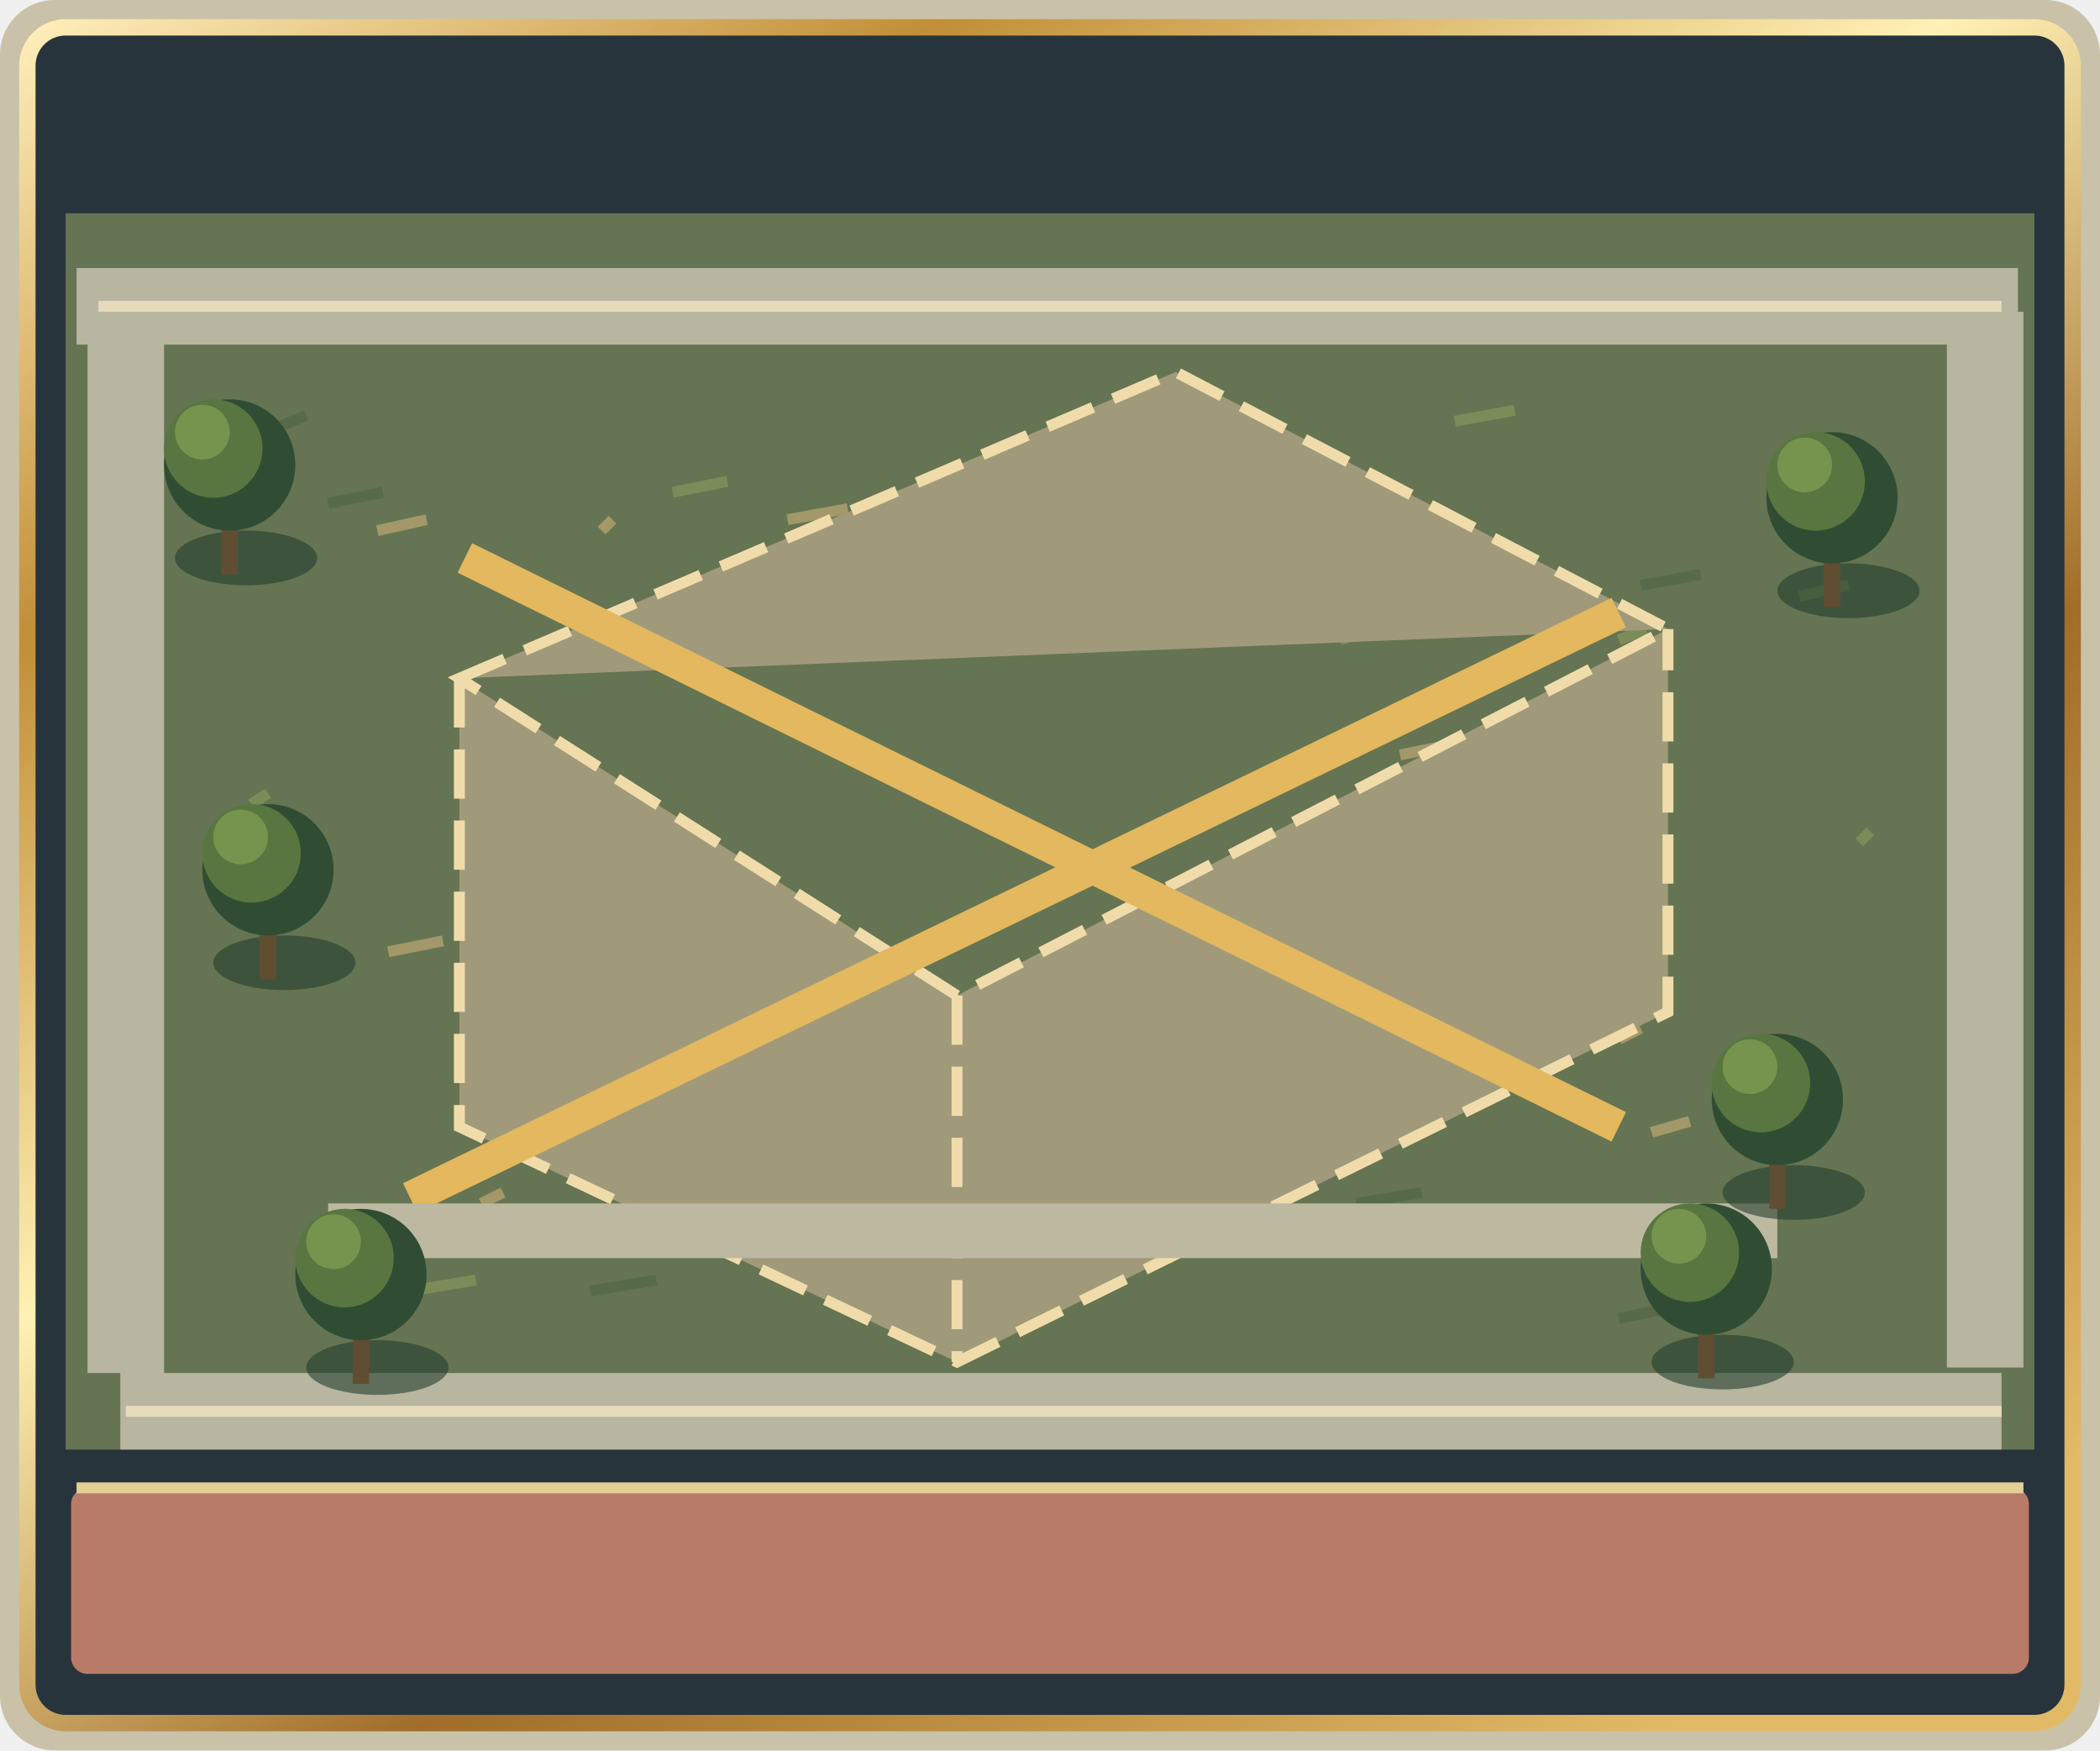
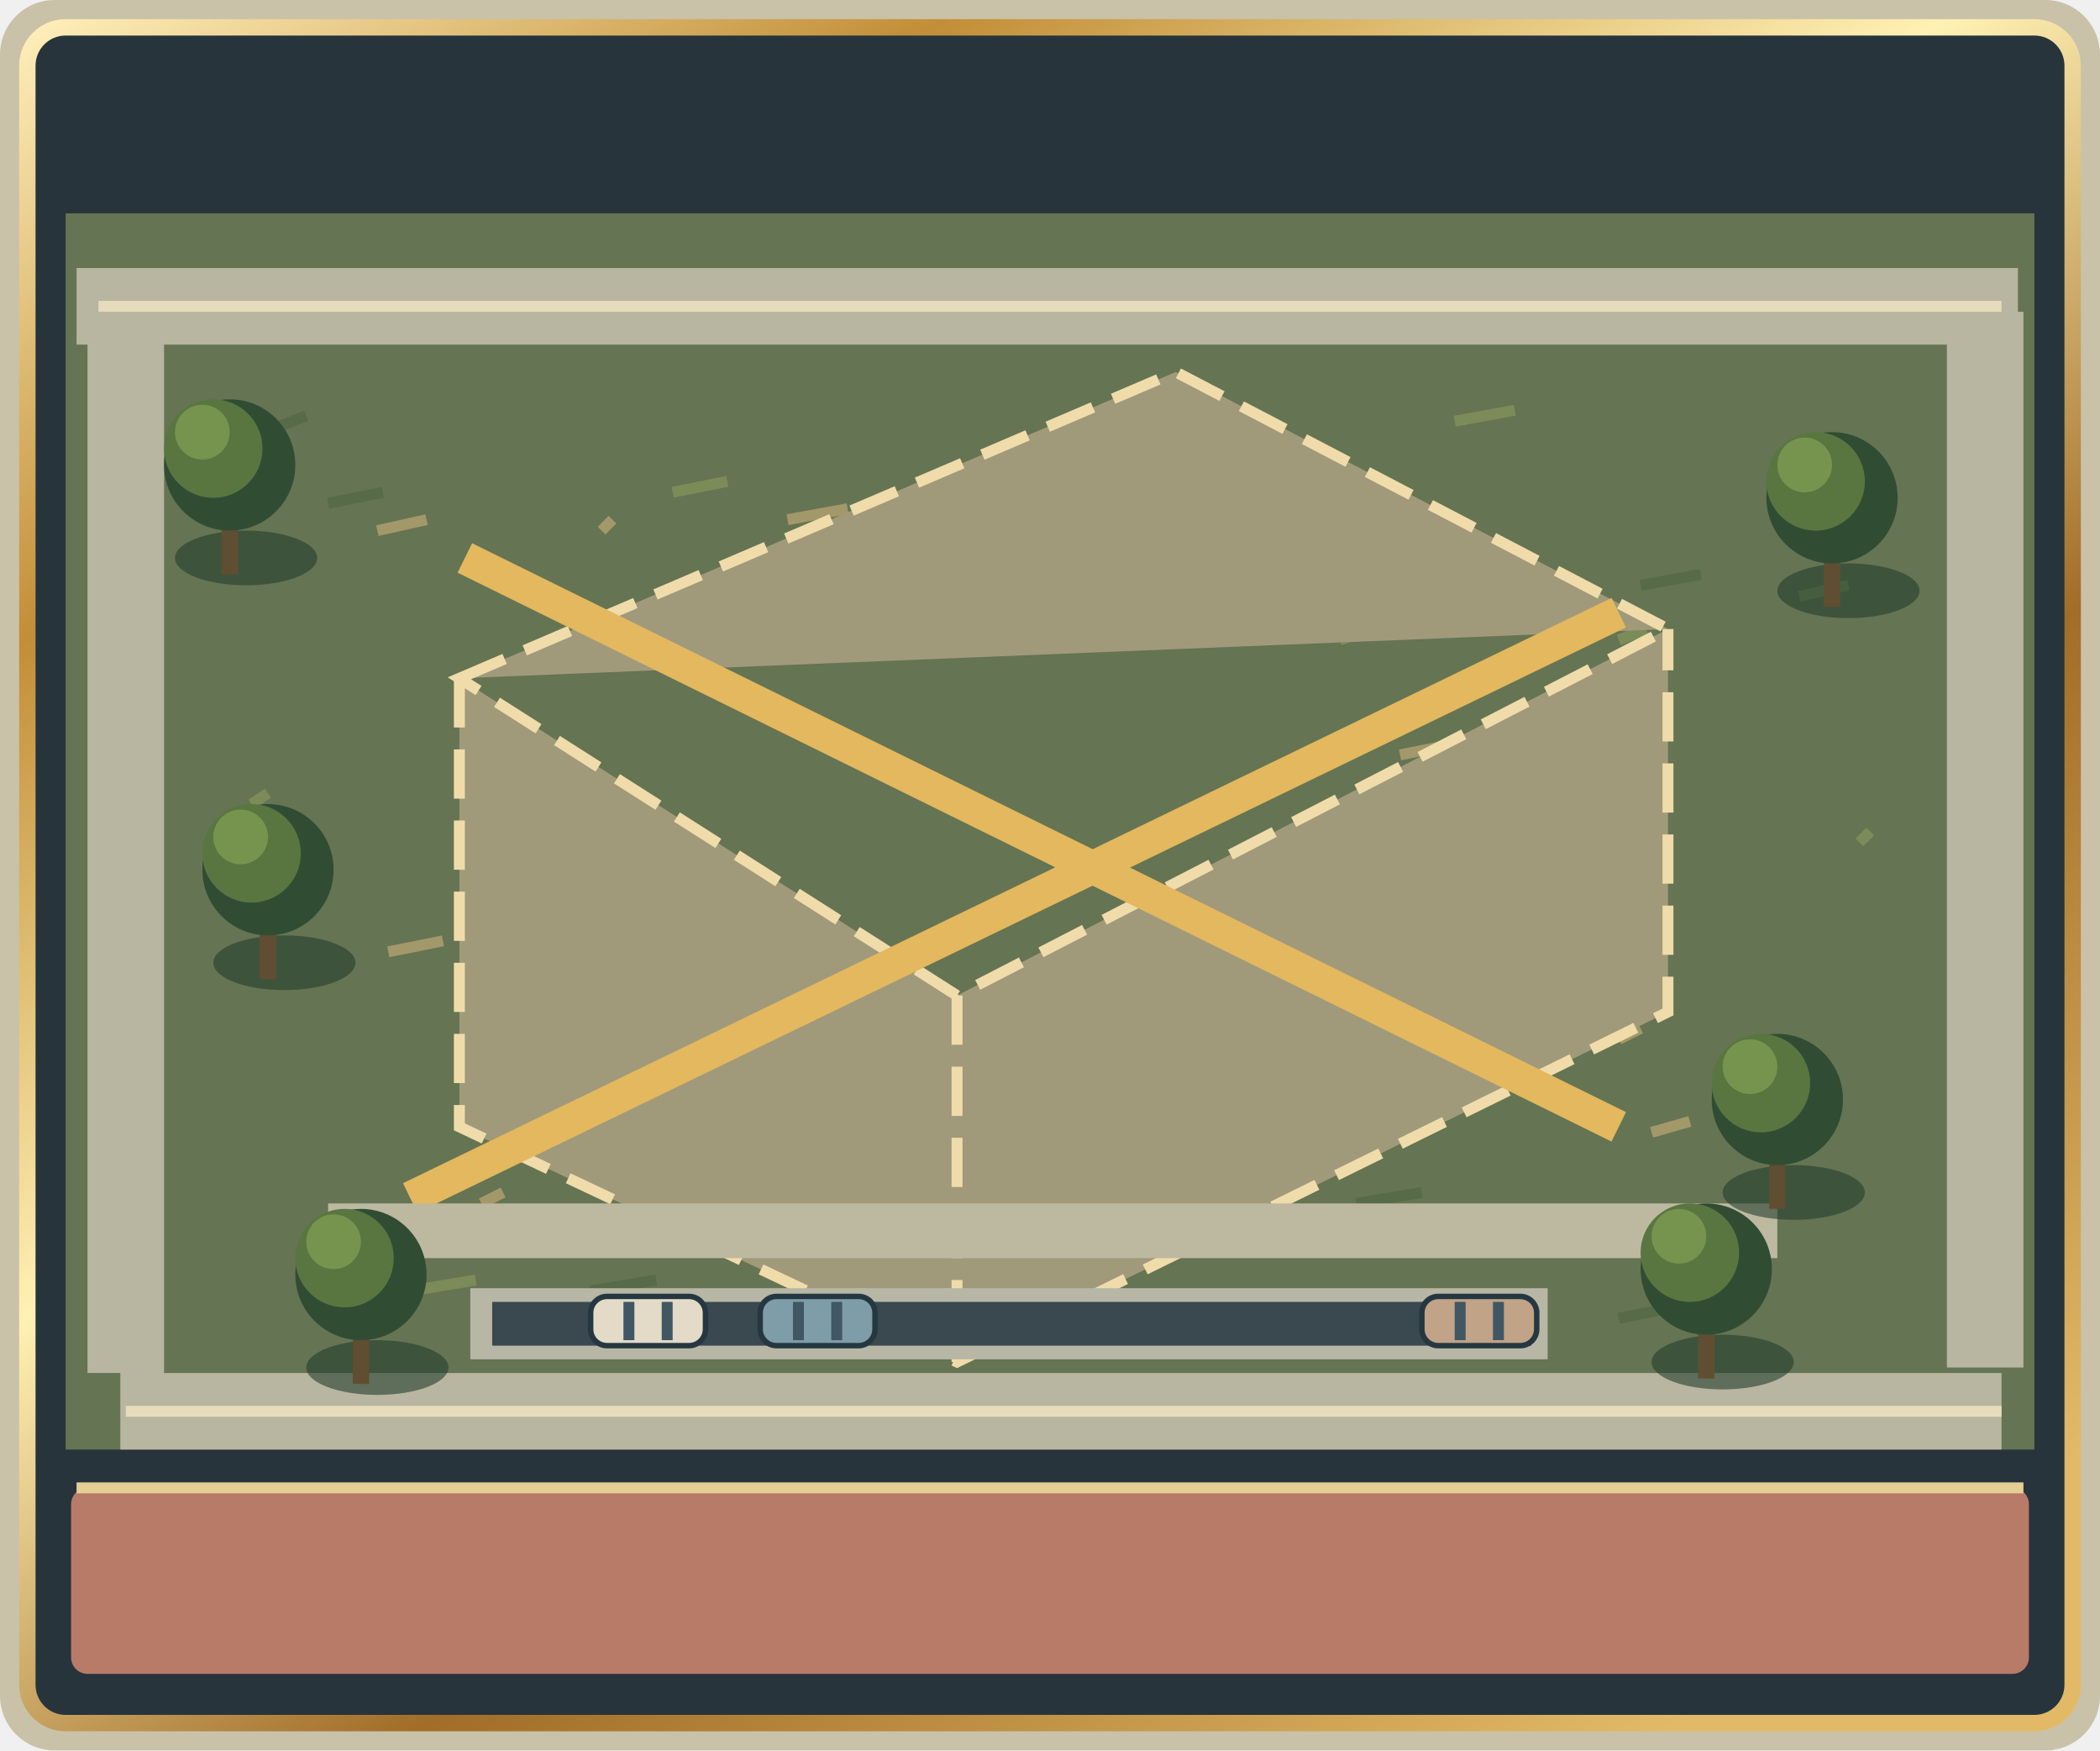
<svg xmlns="http://www.w3.org/2000/svg" viewBox="0 0 384 320" role="img" aria-label="Стадия строительства">
  <defs>
    <linearGradient id="gold" x2="0.8" y2="1">
      <stop stop-color="#fff0bc" />
      <stop offset=".22" stop-color="#c28e37" />
      <stop offset=".46" stop-color="#fff1b4" />
      <stop offset=".7" stop-color="#a16d28" />
      <stop offset="1" stop-color="#e2ba67" />
    </linearGradient>
    <linearGradient id="cream" x2="1" y2="1">
      <stop stop-color="#fff5d7" />
      <stop offset=".5" stop-color="#e8d3a0" />
      <stop offset="1" stop-color="#f7e9c8" />
    </linearGradient>
    <linearGradient id="navy" x2=".7" y2="1">
      <stop stop-color="#263b49" />
      <stop offset="1" stop-color="#06121e" />
    </linearGradient>
    <linearGradient id="glass" x2="1" y2="1">
      <stop stop-color="#d4e9e8" />
      <stop offset=".45" stop-color="#6495ad" />
      <stop offset="1" stop-color="#294453" />
    </linearGradient>
    <pattern id="grain" width="9" height="9" patternUnits="userSpaceOnUse">
      <path d="M0 1h2m3 4h1m1 3h2" stroke="#fff" opacity=".07" />
    </pattern>
  </defs>
  <rect width="384" height="320" rx="10" fill="#c9c2a9" />
  <rect x="5" y="5" width="374" height="310" rx="7" fill="#27343c" stroke="url(#gold)" stroke-width="3" />
  <rect x="12" y="39" width="360" height="226" fill="#657452" />
  <path d="M14 56H369M22 258H366M23 56V251M363 57V250" stroke="#b8b5a0" stroke-width="14" />
  <path d="M18 56H366M23 258H366" stroke="#e6dbbb" stroke-width="2" />
  <path d="M123 90l10 -2" stroke="#7b8c59" stroke-width="2" />
  <path d="M340 154l2 -2" stroke="#7b8c59" stroke-width="2" />
  <path d="M329 109l9 -2" stroke="#7b8c59" stroke-width="2" />
  <path d="M288 227l7 -2" stroke="#576b48" stroke-width="2" />
  <path d="M51 78l5 -2" stroke="#576b48" stroke-width="2" />
  <path d="M290 155l7 -2" stroke="#a29869" stroke-width="2" />
  <path d="M145 176l9 -2" stroke="#7b8c59" stroke-width="2" />
  <path d="M167 114l6 -2" stroke="#a29869" stroke-width="2" />
  <path d="M75 236l12 -2" stroke="#7b8c59" stroke-width="2" />
  <path d="M60 92l10 -2" stroke="#576b48" stroke-width="2" />
  <path d="M46 147l3 -2" stroke="#7b8c59" stroke-width="2" />
  <path d="M256 138l10 -2" stroke="#a29869" stroke-width="2" />
  <path d="M110 97l2 -2" stroke="#a29869" stroke-width="2" />
  <path d="M180 225l8 -2" stroke="#7b8c59" stroke-width="2" />
  <path d="M294 184l9 -2" stroke="#a29869" stroke-width="2" />
  <path d="M327 88l8 -2" stroke="#576b48" stroke-width="2" />
  <path d="M237 140l4 -2" stroke="#576b48" stroke-width="2" />
  <path d="M51 159l8 -2" stroke="#7b8c59" stroke-width="2" />
  <path d="M108 236l12 -2" stroke="#576b48" stroke-width="2" />
  <path d="M133 174l2 -2" stroke="#a29869" stroke-width="2" />
  <path d="M204 186l11 -2" stroke="#7b8c59" stroke-width="2" />
  <path d="M210 112l11 -2" stroke="#576b48" stroke-width="2" />
  <path d="M300 107l11 -2" stroke="#576b48" stroke-width="2" />
  <path d="M245 117l6 -2" stroke="#7b8c59" stroke-width="2" />
  <path d="M144 95l11 -2" stroke="#a29869" stroke-width="2" />
  <path d="M302 207l7 -2" stroke="#a29869" stroke-width="2" />
  <path d="M263 202l7 -2" stroke="#576b48" stroke-width="2" />
  <path d="M296 117l5 -2" stroke="#7b8c59" stroke-width="2" />
  <path d="M146 98l10 -2" stroke="#576b48" stroke-width="2" />
  <path d="M69 97l9 -2" stroke="#a29869" stroke-width="2" />
  <path d="M71 174l10 -2" stroke="#a29869" stroke-width="2" />
  <path d="M145 190l2 -2" stroke="#a29869" stroke-width="2" />
  <path d="M248 220l12 -2" stroke="#576b48" stroke-width="2" />
  <path d="M271 229l6 -2" stroke="#7b8c59" stroke-width="2" />
  <path d="M296 190l4 -2" stroke="#a29869" stroke-width="2" />
  <path d="M189 187l5 -2" stroke="#576b48" stroke-width="2" />
  <path d="M296 241l10 -2" stroke="#576b48" stroke-width="2" />
  <path d="M266 77l11 -2" stroke="#7b8c59" stroke-width="2" />
  <path d="M88 220l4 -2" stroke="#a29869" stroke-width="2" />
  <path d="M244 187l4 -2" stroke="#7b8c59" stroke-width="2" />
  <path d="M84 124l131-56 90 47-130 67zM84 124v82l91 43 130-64v-70M175 182v67" fill="#a09a7b" stroke="#f0dcaa" stroke-width="2" stroke-dasharray="9 4" />
  <path d="M75 219L296 112M85 102l211 104" stroke="#e3b85e" stroke-width="6" />
  <path d="M60 225h265" stroke="#bdb9a1" stroke-width="10" />
+   <path d="M86 242h197" stroke="#b8b7a6" stroke-width="13" />
+   <path d="M90 242h190" stroke="#3a494f" stroke-width="8" />
+   <rect x="108" y="237" width="21" height="9" rx="3" fill="#e3dbc8" stroke="#253841" />
+   <path d="M115 238v7m7-7v7" stroke="#415763" stroke-width="2" />
+   <rect x="139" y="237" width="21" height="9" rx="3" fill="#7f9da9" stroke="#253841" />
+   <path d="M146 238v7m7-7v7" stroke="#415763" stroke-width="2" />
+   <rect x="260" y="237" width="21" height="9" rx="3" fill="#c1a387" stroke="#253841" />
+   <path d="M267 238v7m7-7v7" stroke="#415763" stroke-width="2" />
  <ellipse cx="45" cy="102" rx="13" ry="5" fill="#233e2d" opacity=".6" />
  <path d="M42 92v13" stroke="#604e32" stroke-width="3" />
  <circle cx="42" cy="85" r="12" fill="#304d34" />
  <circle cx="39" cy="82" r="9" fill="#597641" />
  <circle cx="37" cy="79" r="5" fill="#77944e" />
  <ellipse cx="52" cy="176" rx="13" ry="5" fill="#233e2d" opacity=".6" />
  <path d="M49 166v13" stroke="#604e32" stroke-width="3" />
  <circle cx="49" cy="159" r="12" fill="#304d34" />
  <circle cx="46" cy="156" r="9" fill="#597641" />
  <circle cx="44" cy="153" r="5" fill="#77944e" />
  <ellipse cx="328" cy="218" rx="13" ry="5" fill="#233e2d" opacity=".6" />
  <path d="M325 208v13" stroke="#604e32" stroke-width="3" />
  <circle cx="325" cy="201" r="12" fill="#304d34" />
  <circle cx="322" cy="198" r="9" fill="#597641" />
  <circle cx="320" cy="195" r="5" fill="#77944e" />
  <ellipse cx="315" cy="249" rx="13" ry="5" fill="#233e2d" opacity=".6" />
  <path d="M312 239v13" stroke="#604e32" stroke-width="3" />
  <circle cx="312" cy="232" r="12" fill="#304d34" />
  <circle cx="309" cy="229" r="9" fill="#597641" />
  <circle cx="307" cy="226" r="5" fill="#77944e" />
  <ellipse cx="69" cy="250" rx="13" ry="5" fill="#233e2d" opacity=".6" />
  <path d="M66 240v13" stroke="#604e32" stroke-width="3" />
  <circle cx="66" cy="233" r="12" fill="#304d34" />
  <circle cx="63" cy="230" r="9" fill="#597641" />
  <circle cx="61" cy="227" r="5" fill="#77944e" />
  <ellipse cx="338" cy="108" rx="13" ry="5" fill="#233e2d" opacity=".6" />
  <path d="M335 98v13" stroke="#604e32" stroke-width="3" />
  <circle cx="335" cy="91" r="12" fill="#304d34" />
  <circle cx="332" cy="88" r="9" fill="#597641" />
  <circle cx="330" cy="85" r="5" fill="#77944e" />
  <rect x="13" y="272" width="358" height="34" rx="3" fill="#b87b68" />
  <path d="M14 272h356" stroke="#e5cf95" stroke-width="2" />
</svg>
